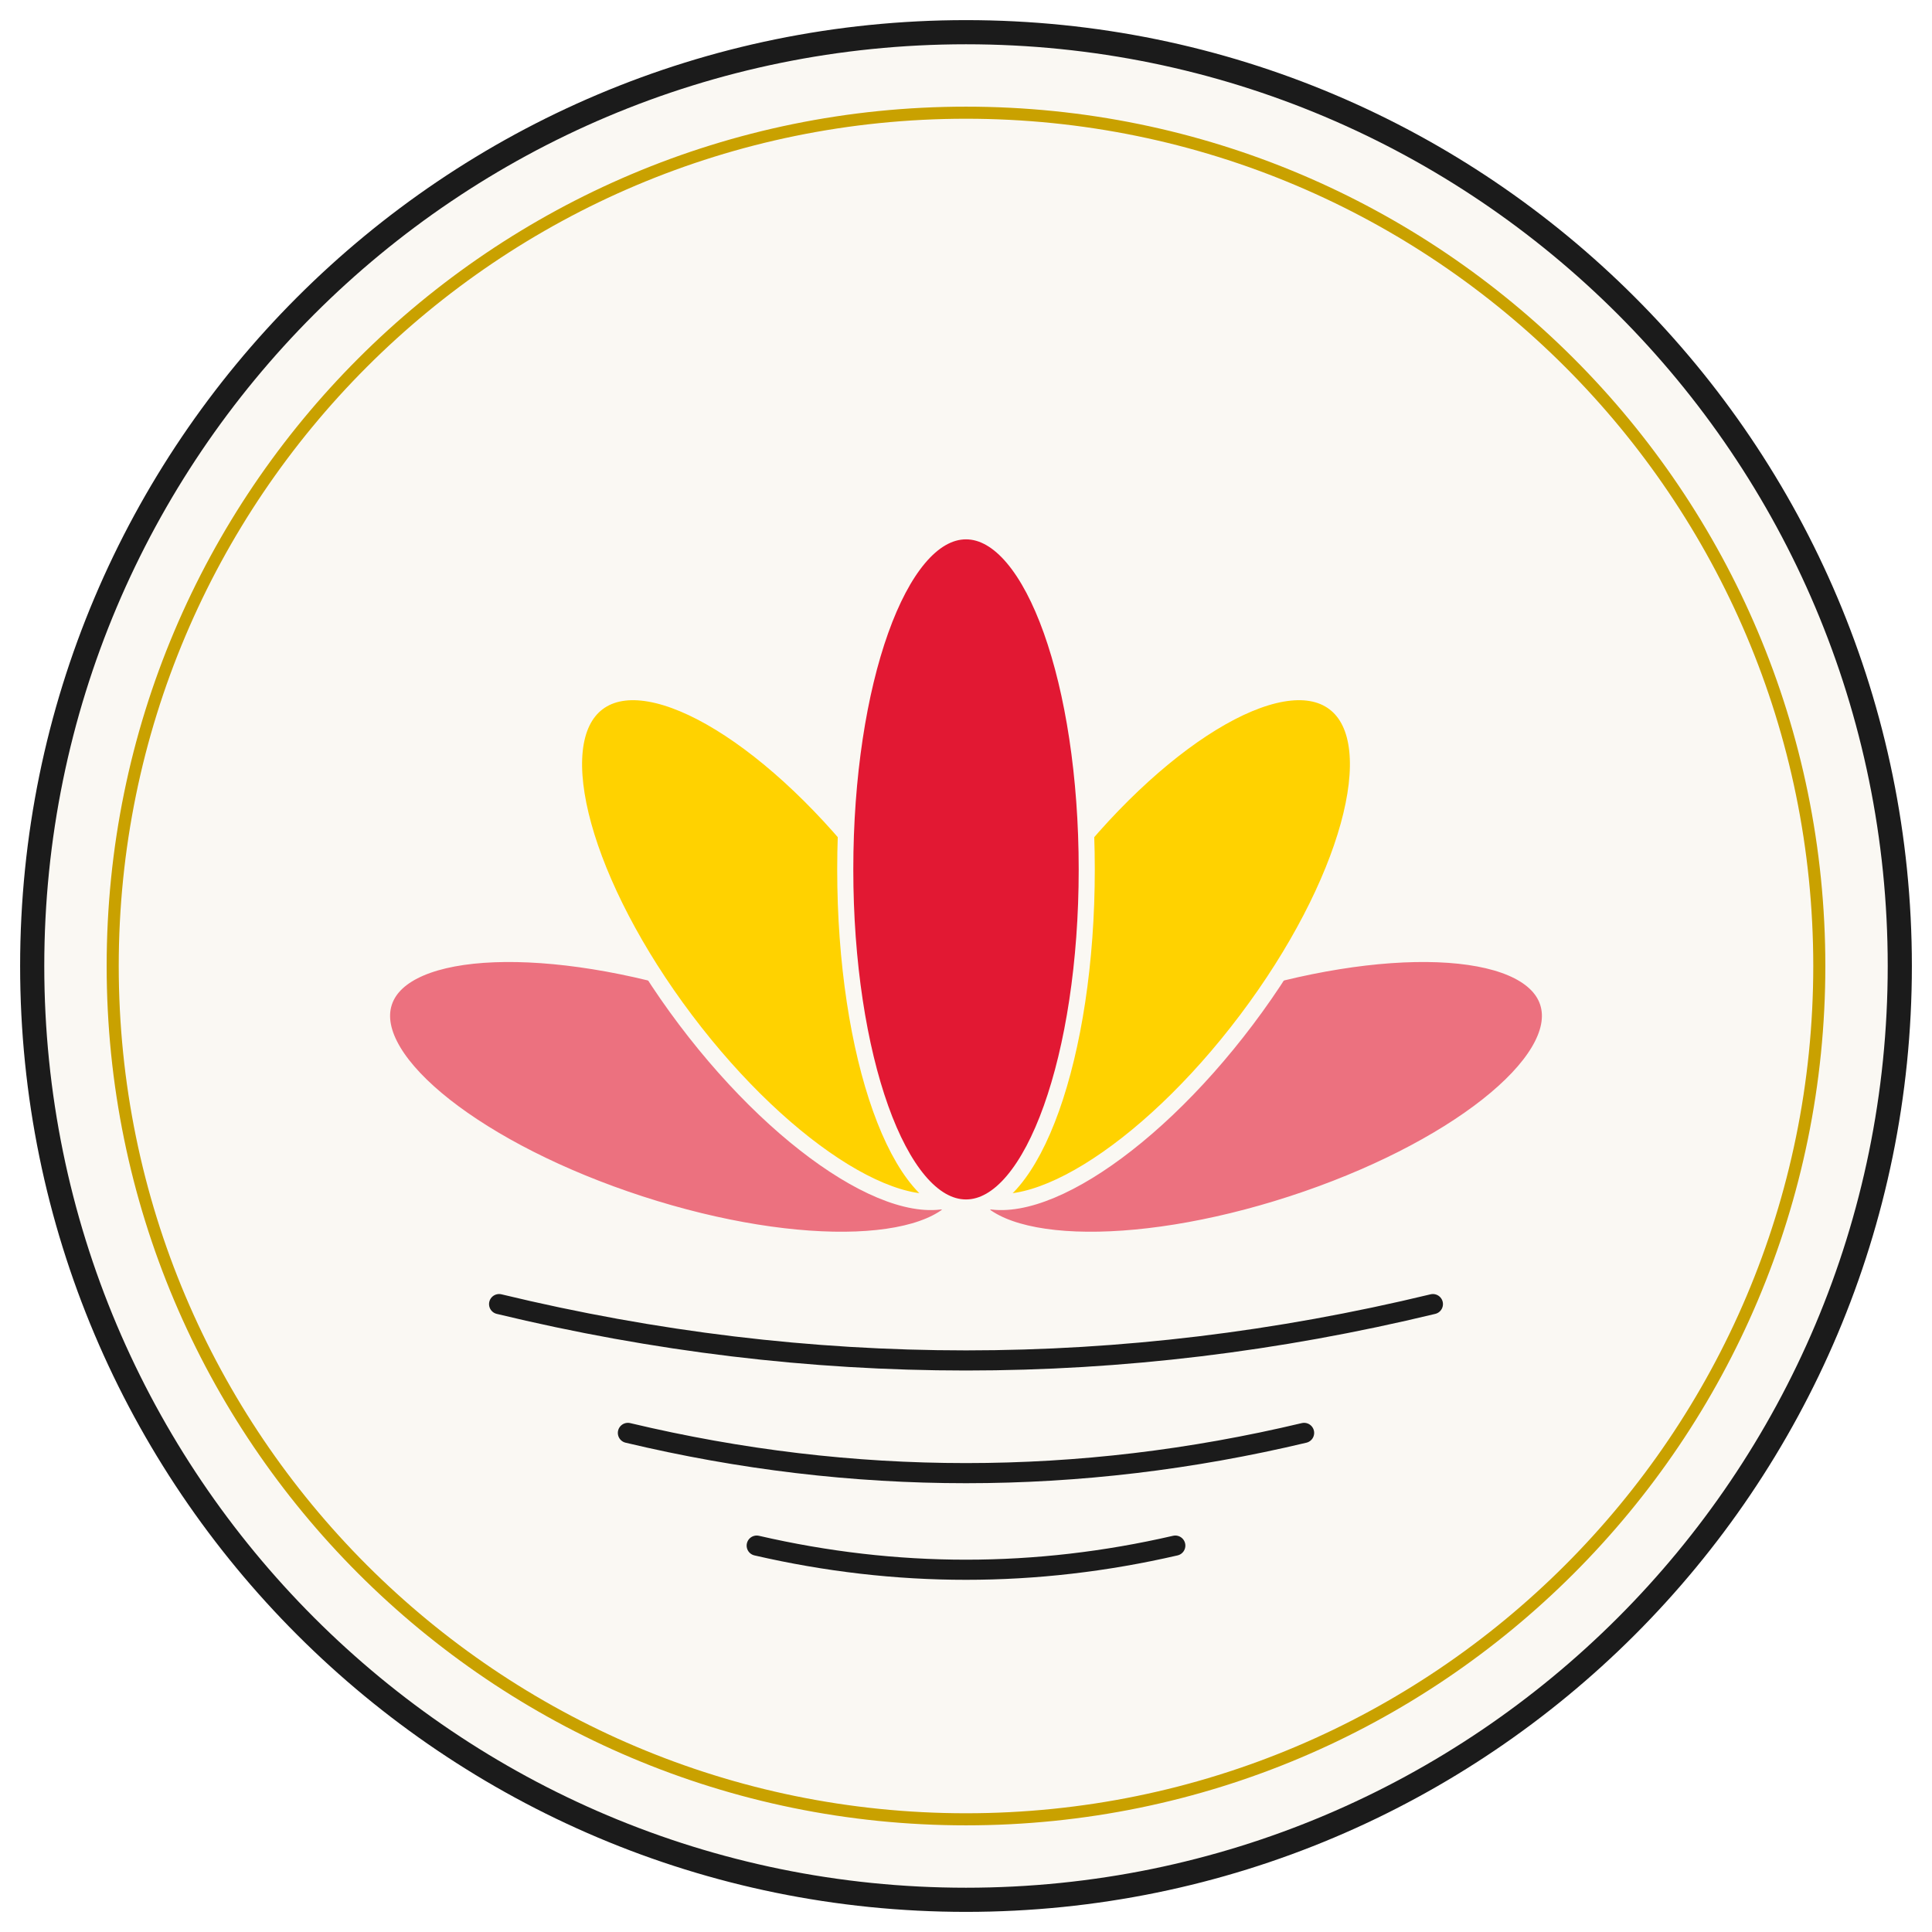
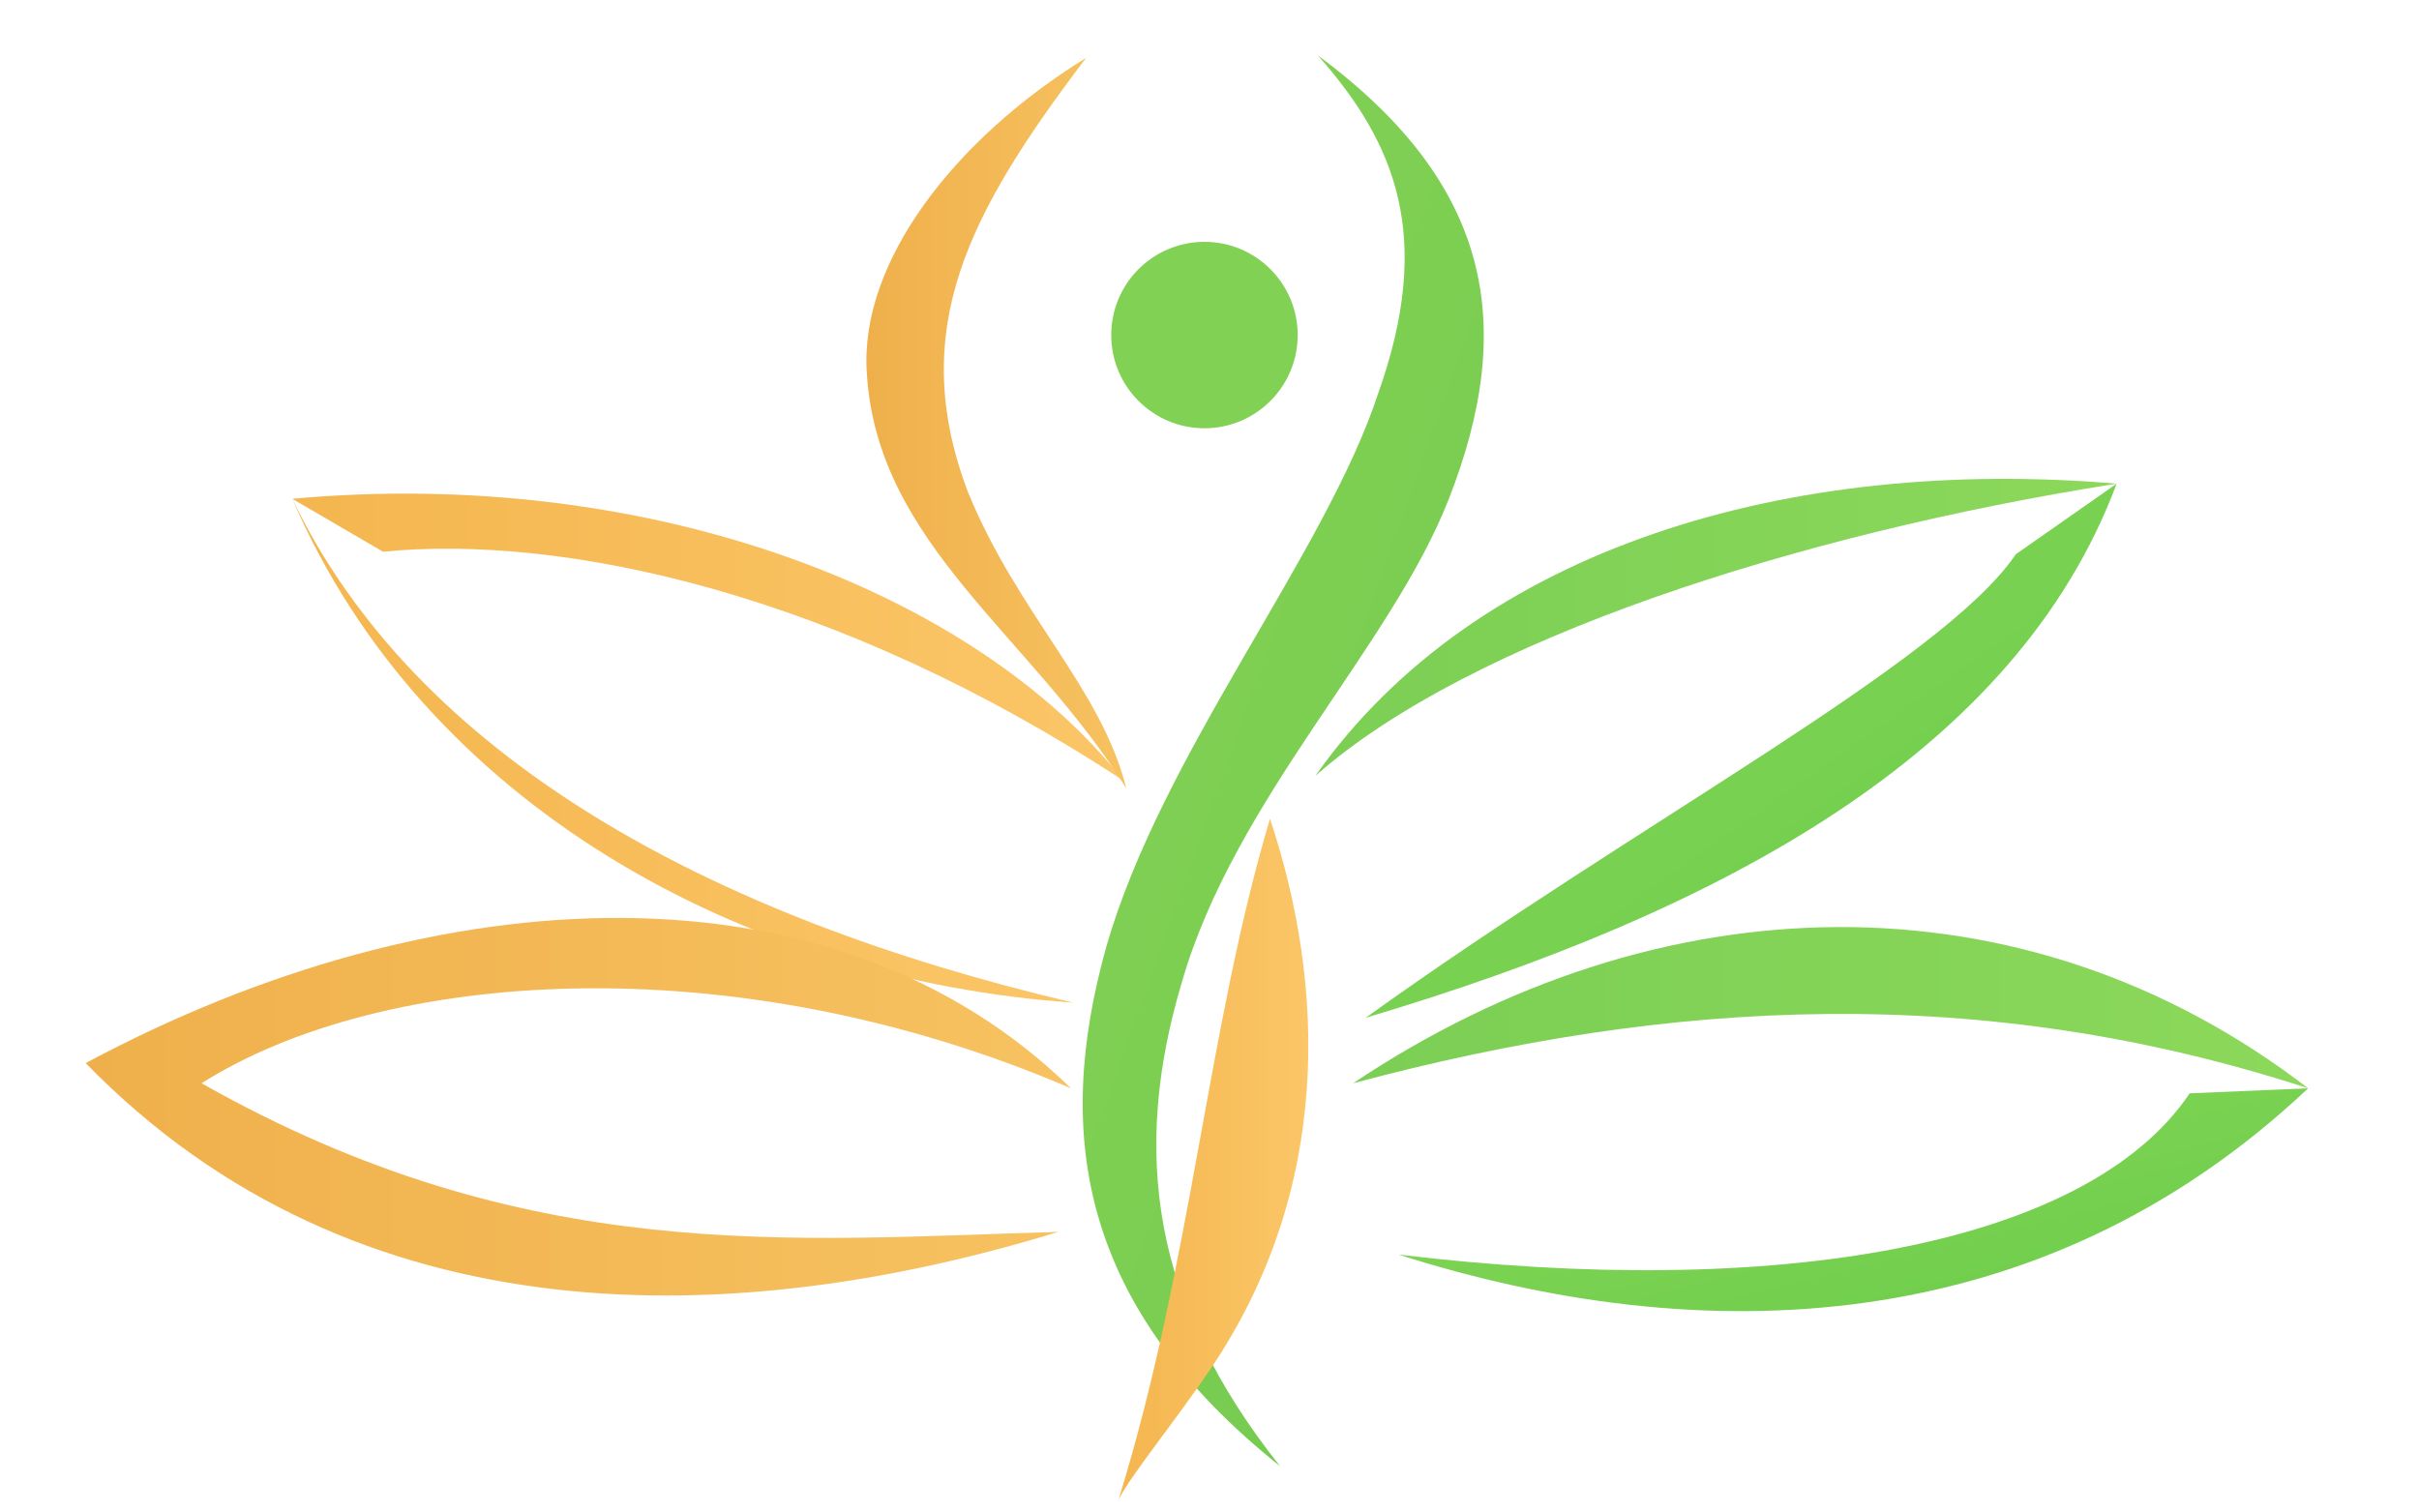
- <svg xmlns="http://www.w3.org/2000/svg" viewBox="0 0 240 240" width="120" height="120" role="img" aria-label="UMD Mindfulness Society icon">
-   <circle cx="120" cy="120" r="117" fill="#FAF8F3" />
-   <circle cx="120" cy="120" r="116" fill="none" stroke="#1B1B1B" stroke-width="3" />
-   <circle cx="120" cy="120" r="106" fill="none" stroke="#C9A100" stroke-width="1.5" />
-   <g transform="translate(120 148)">
-     <ellipse transform="rotate(-72)" cx="0" cy="-38" rx="14" ry="38" fill="#E21833" fill-opacity="0.6" stroke="#FAF8F3" stroke-width="2" />
-     <ellipse transform="rotate(72)" cx="0" cy="-38" rx="14" ry="38" fill="#E21833" fill-opacity="0.6" stroke="#FAF8F3" stroke-width="2" />
-     <ellipse transform="rotate(-37)" cx="0" cy="-38" rx="15" ry="38" fill="#FFD200" stroke="#FAF8F3" stroke-width="2" />
-     <ellipse transform="rotate(37)" cx="0" cy="-38" rx="15" ry="38" fill="#FFD200" stroke="#FAF8F3" stroke-width="2" />
-     <ellipse cx="0" cy="-40" rx="15" ry="42" fill="#E21833" stroke="#FAF8F3" stroke-width="2" />
-   </g>
-   <path d="M62 162 Q120 176 178 162" fill="none" stroke="#1B1B1B" stroke-width="2.5" stroke-linecap="round" />
-   <path d="M78 178 Q120 188 162 178" fill="none" stroke="#1B1B1B" stroke-width="2.5" stroke-linecap="round" />
-   <path d="M94 192 Q120 198 146 192" fill="none" stroke="#1B1B1B" stroke-width="2.5" stroke-linecap="round" />
+ <svg xmlns="http://www.w3.org/2000/svg" width="512" height="320" viewBox="5 10 96 60" role="img" aria-labelledby="title desc">
+   <defs>
+     <linearGradient id="gold" x1="0" y1="0" x2="1" y2="0" gradientUnits="objectBoundingBox">
+       <stop offset="0" stop-color="#F4B64F" />
+       <stop offset="1" stop-color="#FBC668" />
+     </linearGradient>
+     <linearGradient id="amber" x1="0" y1="0" x2="1" y2="0" gradientUnits="objectBoundingBox">
+       <stop offset="0" stop-color="#EFB04B" />
+       <stop offset="1" stop-color="#F7C261" />
+     </linearGradient>
+     <linearGradient id="green" x1="0" y1="0" x2="1" y2="1">
+       <stop offset="0" stop-color="#88D858" />
+       <stop offset="1" stop-color="#6BCB4A" />
+     </linearGradient>
+     <linearGradient id="lime" x1="0" y1="0" x2="1" y2="0">
+       <stop offset="0" stop-color="#7BCF54" />
+       <stop offset="1" stop-color="#8CD85B" />
+     </linearGradient>
+     <linearGradient id="body" x1="0" y1="0" x2="0.8" y2="1">
+       <stop offset="0" stop-color="#81D055" />
+       <stop offset="0.55" stop-color="#7DCF52" />
+       <stop offset="1" stop-color="#71C950" />
+     </linearGradient>
+   </defs>
+   <path fill="url(#gold)" d="M 16.6,29.8 C 30.8,28.5 43.7,33.5 49.6,41.0 C 38.2,33.5 27.3,31.2 20.2,31.9 Z" />
+   <path fill="url(#gold)" d="M 16.6,29.8 C 21.5,40.0 33.1,46.4 47.6,49.8 C 34.5,48.9 21.8,41.9 16.6,29.8 Z" />
+   <path fill="url(#amber)" d="M 8.4,52.2 C 22.4,44.7 38.1,44.0 47.5,53.2 C 34.0,47.4 20.1,48.5 13.0,53.0 C 25.9,60.3 36.4,59.2 47.0,58.9 C 34.3,62.8 19.2,63.3 8.4,52.2 Z" />
+   <path fill="url(#lime)" d="M 57.2,40.8 C 63.6,31.7 76.1,28.1 89.0,29.2 C 76.3,31.2 63.3,35.4 57.2,40.8 Z" />
+   <path fill="url(#green)" d="M 89.0,29.2 C 85.0,39.9 73.3,46.2 59.2,50.4 C 69.9,42.7 82.1,36.3 85.0,32.0 Z" />
+   <path fill="url(#lime)" d="M 58.7,53.0 C 70.8,44.9 85.3,44.5 96.6,53.2 C 83.7,49.0 71.4,49.6 58.7,53.0 Z" />
+   <path fill="url(#green)" d="M 96.6,53.2 C 85.9,63.3 72.4,63.6 60.5,59.8 C 75.4,61.6 87.8,59.5 91.9,53.4 Z" />
+   <path fill="url(#amber)" d="M 48.1,12.3 C 43.4,18.5 41.0,23.1 43.4,29.5 C 45.4,34.4 48.7,37.3 49.7,41.3 C 45.9,35.2 39.8,31.6 39.4,24.8 C 39.1,20.4 42.9,15.5 48.1,12.3 Z" />
+   <circle cx="52.8" cy="23.3" r="3.7" fill="#81D254" />
+   <path fill="url(#body)" d="M 57.3,12.2 C 64.2,17.3 65.2,22.9 62.5,29.8 C 60.2,35.7 54.0,41.7 51.9,49.0 C 49.9,55.7 50.7,61.8 55.8,68.2 C 47.9,61.9 46.8,55.1 48.9,47.6 C 51.1,39.9 57.6,32.0 59.7,25.6 C 61.9,19.4 60.4,15.7 57.3,12.2 Z" />
+   <path fill="url(#gold)" d="M 55.4,42.5 C 57.6,49.1 57.9,57.2 53.0,64.4 C 51.5,66.6 50.0,68.4 49.4,69.5 C 52.3,60.1 52.9,50.9 55.4,42.5 Z" />
</svg>
